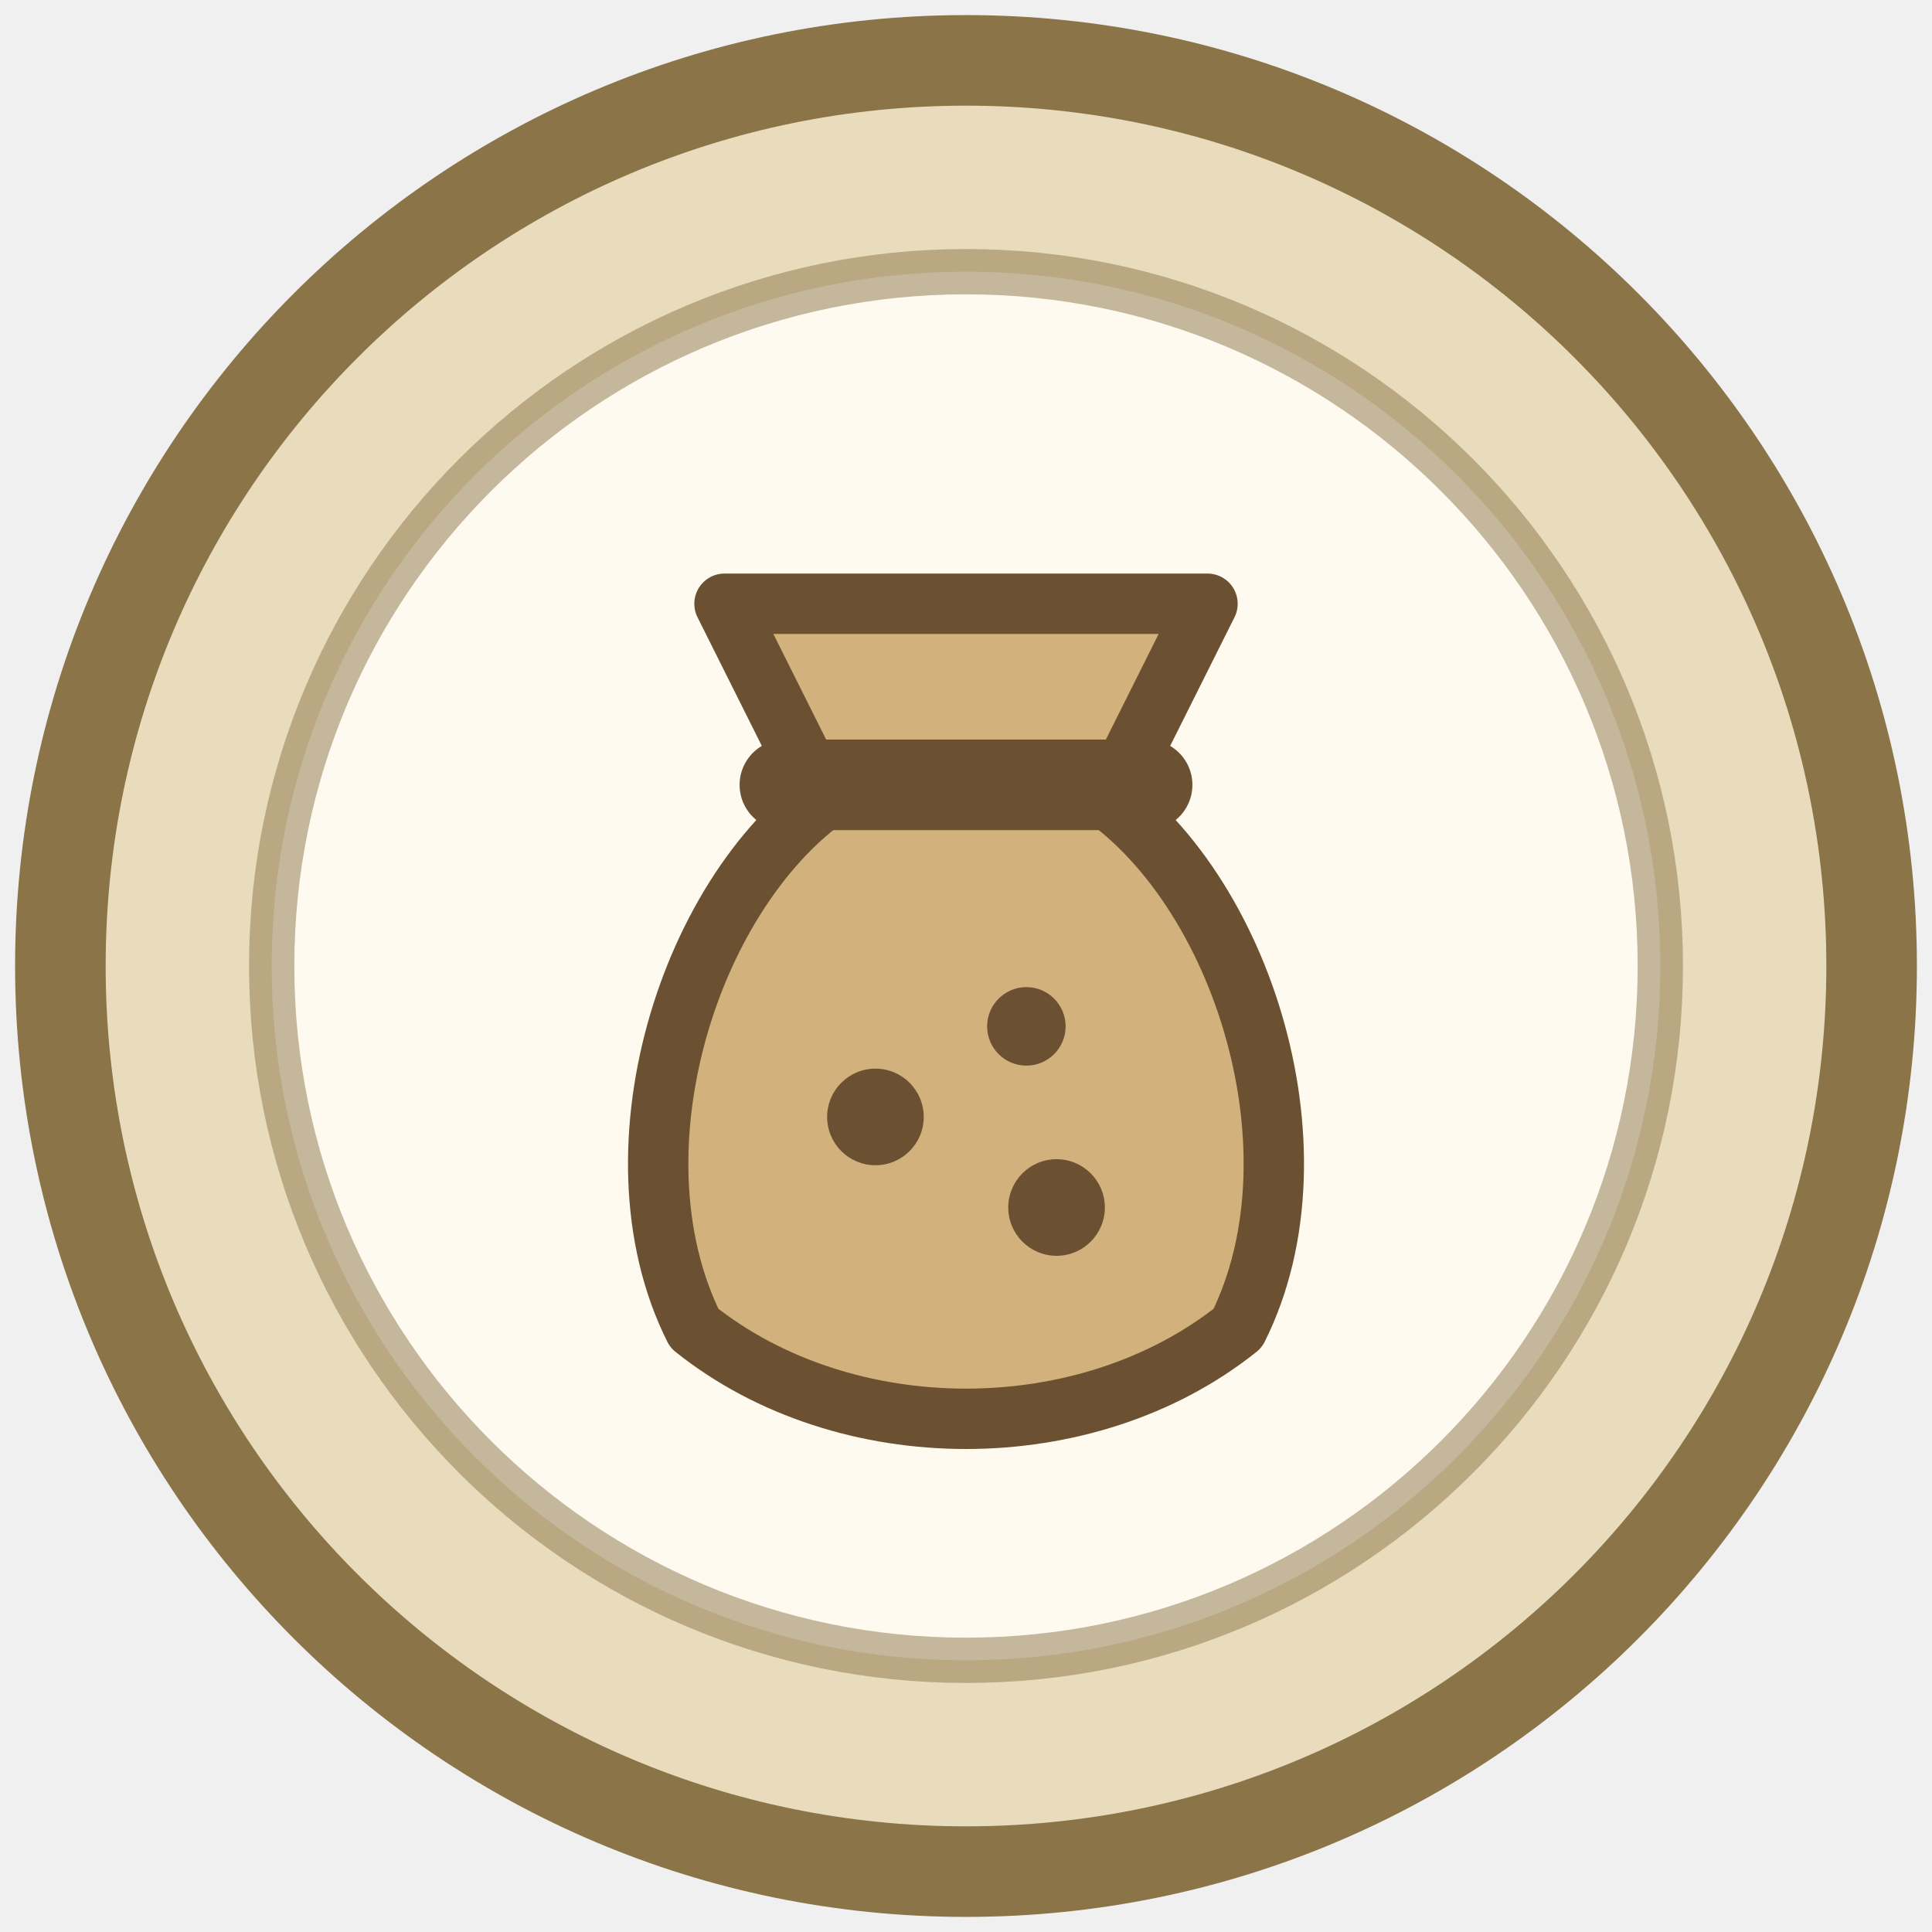
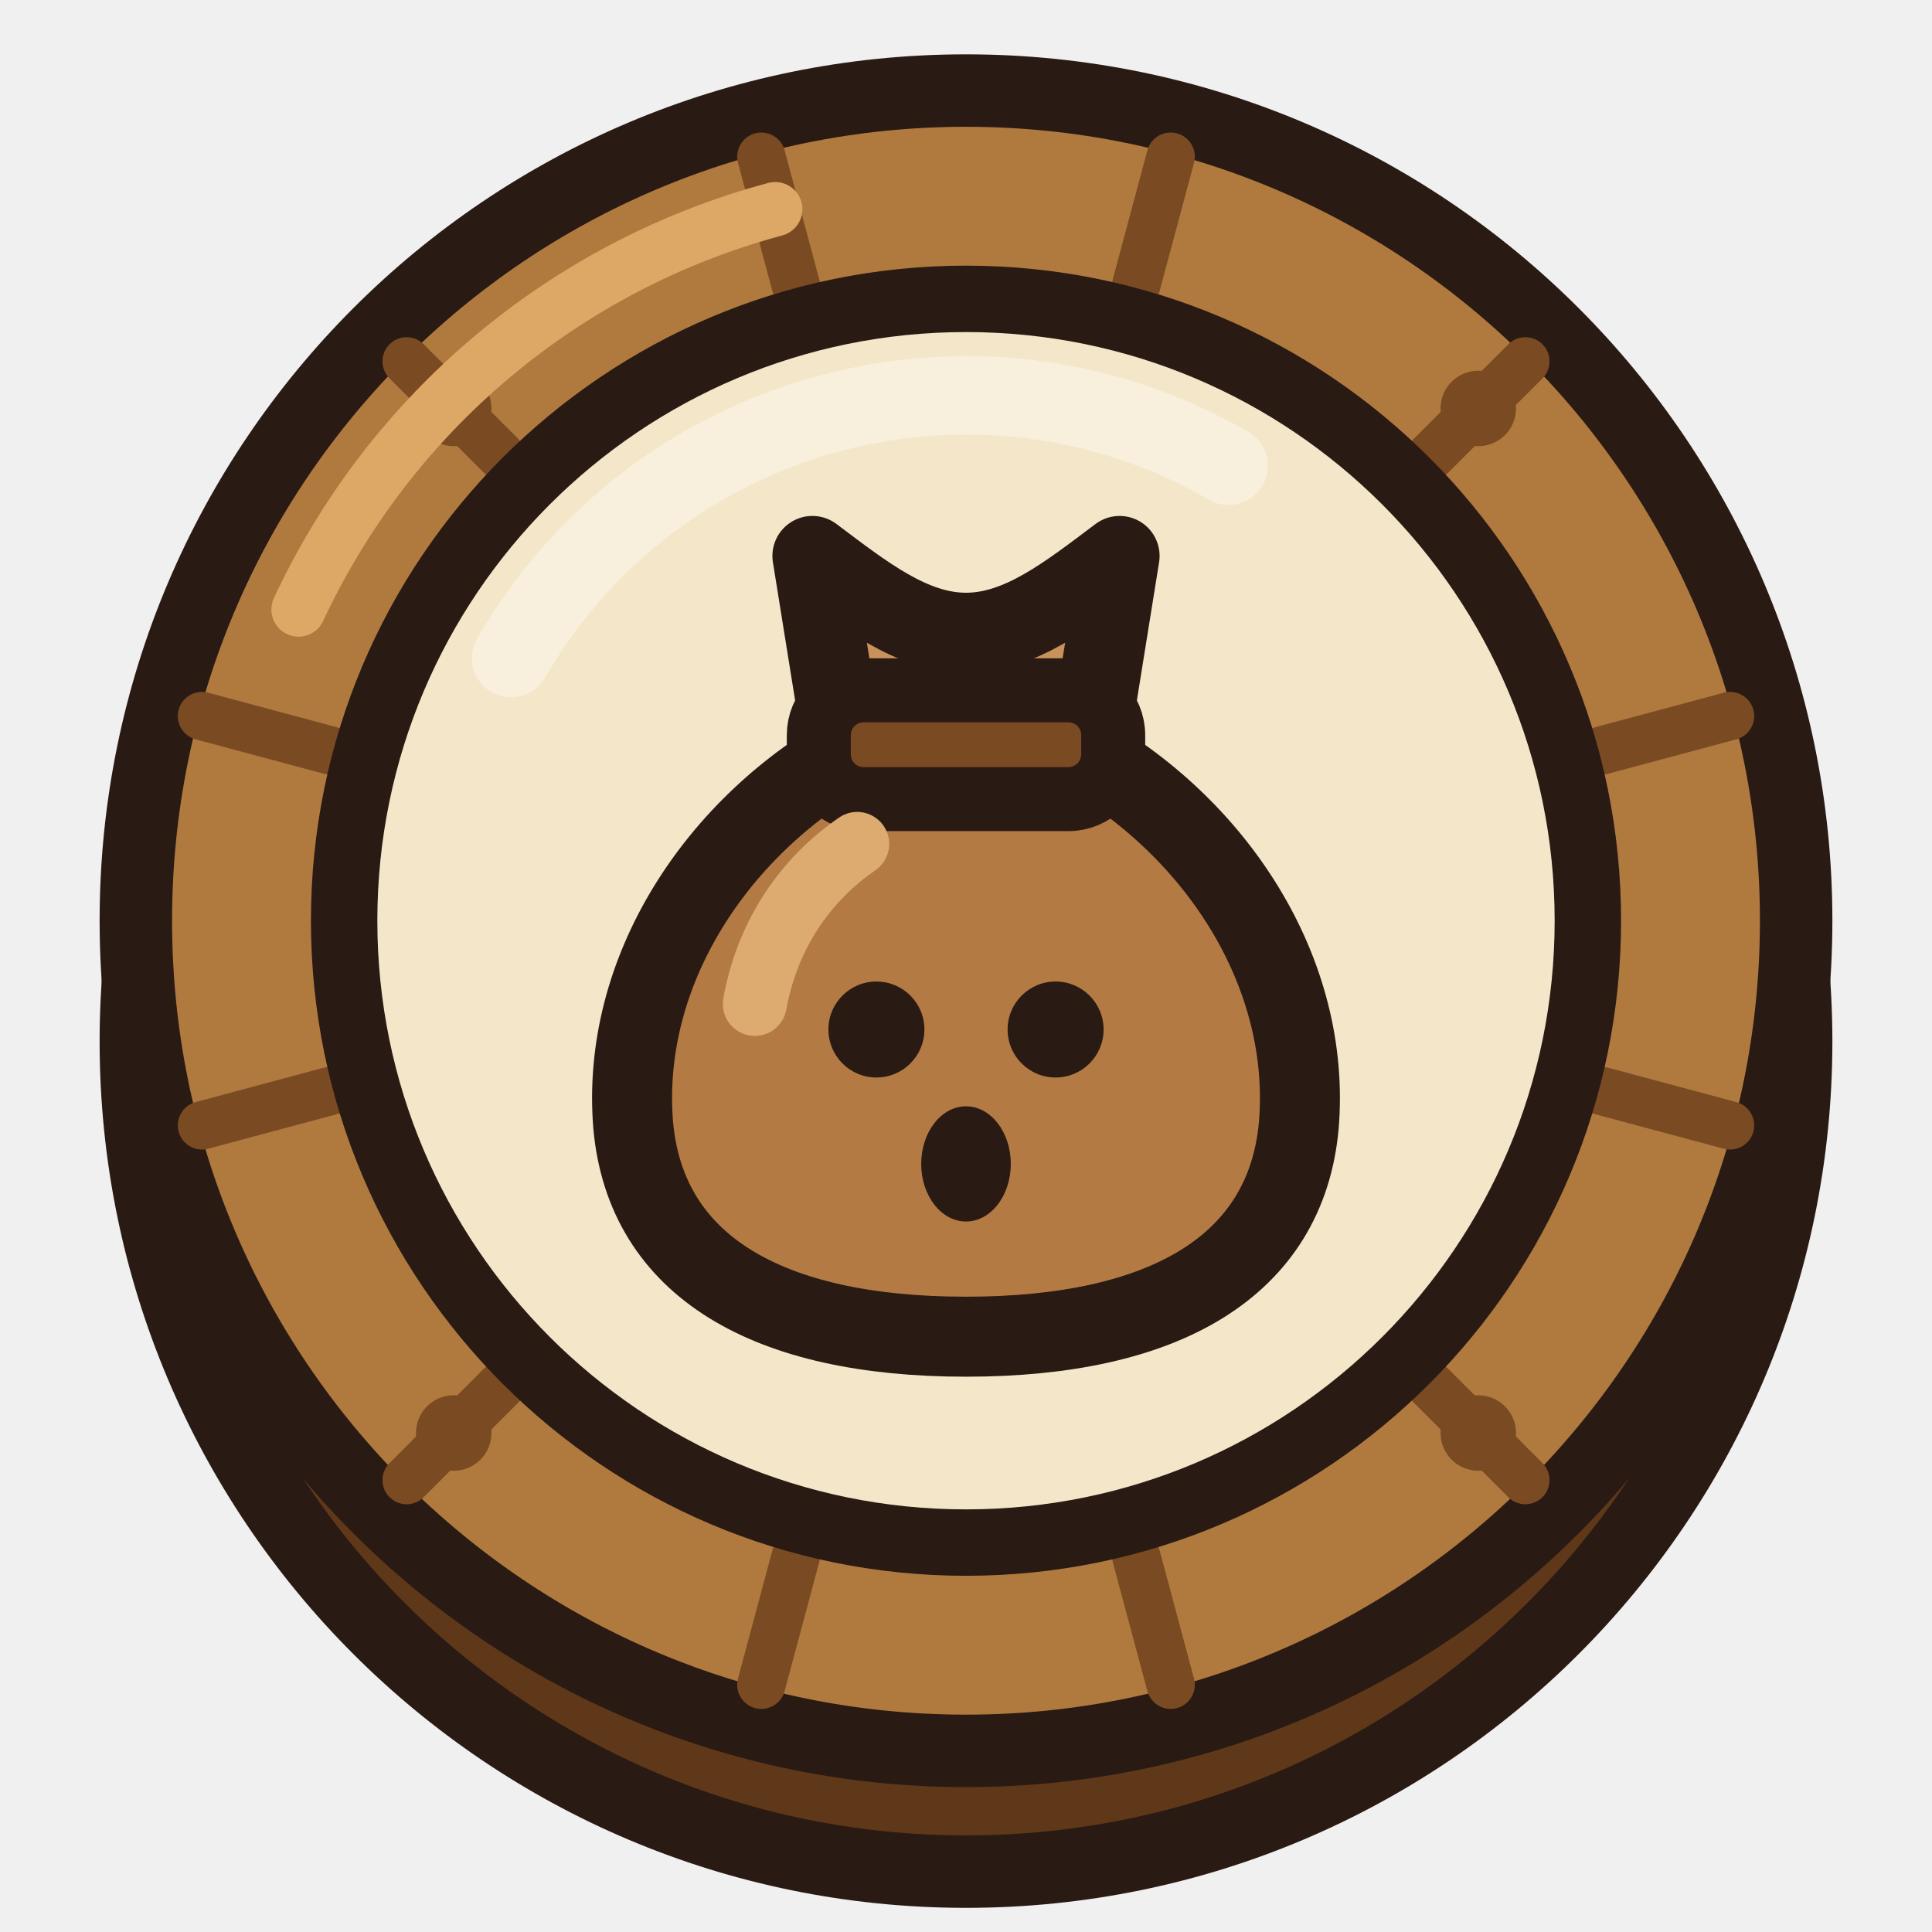
- <svg xmlns="http://www.w3.org/2000/svg" viewBox="0 0 64 64" role="img" aria-label="Provisions">
-   <circle cx="32" cy="32" r="30" fill="#e8dcbc" stroke="#8a7448" stroke-width="3" />
-   <circle cx="32" cy="32" r="23" fill="#fffaf0" stroke="#8a7448" stroke-width="1.5" stroke-opacity=".5" />
-   <path d="M23 44c-3-6 0-15 5-18h8c5 3 8 12 5 18-5 4-13 4-18 0z" fill="#d2b17c" stroke="#6b5131" stroke-width="2" stroke-linejoin="round" />
-   <path d="M27 26l-3-6h16l-3 6" fill="#d2b17c" stroke="#6b5131" stroke-width="2" stroke-linejoin="round" />
-   <path d="M26 26h12" stroke="#6b5131" stroke-width="3" stroke-linecap="round" />
-   <circle cx="29" cy="37" r="1.6" fill="#6b5131" />
-   <circle cx="35" cy="40" r="1.6" fill="#6b5131" />
-   <circle cx="34" cy="34" r="1.3" fill="#6b5131" />
+ <svg xmlns="http://www.w3.org/2000/svg" viewBox="0 0 64 64" width="64" height="64" fill="none" stroke-linecap="round" stroke-linejoin="round">
+   <circle cx="32" cy="34.5" r="27.5" fill="#5E3818" stroke="#2A1A14" stroke-width="2.4" />
+   <circle cx="32" cy="30.5" r="27.5" fill="#B07A3F" stroke="#2A1A14" stroke-width="2.4" />
+   <path d="M53.06 36.14L57.31 37.28" stroke="#7A4A22" stroke-width="1.6" />
+   <path d="M47.41 45.91L50.53 49.03" stroke="#7A4A22" stroke-width="1.6" />
+   <path d="M37.64 51.56L38.78 55.81" stroke="#7A4A22" stroke-width="1.6" />
+   <path d="M26.36 51.56L25.22 55.81" stroke="#7A4A22" stroke-width="1.6" />
+   <path d="M16.59 45.91L13.47 49.03" stroke="#7A4A22" stroke-width="1.6" />
+   <path d="M10.94 36.14L6.69 37.28" stroke="#7A4A22" stroke-width="1.6" />
+   <path d="M10.94 24.86L6.69 23.72" stroke="#7A4A22" stroke-width="1.6" />
+   <path d="M16.59 15.09L13.47 11.97" stroke="#7A4A22" stroke-width="1.6" />
+   <path d="M26.36 9.44L25.22 5.19" stroke="#7A4A22" stroke-width="1.6" />
+   <path d="M37.64 9.44L38.78 5.19" stroke="#7A4A22" stroke-width="1.6" />
+   <path d="M47.41 15.09L50.53 11.97" stroke="#7A4A22" stroke-width="1.6" />
+   <path d="M53.06 24.86L57.31 23.72" stroke="#7A4A22" stroke-width="1.6" />
+   <circle cx="48.97" cy="47.47" r="1.25" fill="#7A4A22" />
+   <circle cx="15.03" cy="47.47" r="1.25" fill="#7A4A22" />
+   <circle cx="15.03" cy="13.53" r="1.25" fill="#7A4A22" />
+   <circle cx="48.97" cy="13.53" r="1.25" fill="#7A4A22" />
+   <path d="M9.89 20.19A24.4 24.4 0 0 1 25.68 6.93" stroke="#DDA866" stroke-width="1.8" />
+   <circle cx="32" cy="30.5" r="20.6" fill="#F4E7C9" stroke="#2A1A14" stroke-width="2.2" />
+   <path d="M16.93 21.80A17.4 17.4 0 0 1 40.70 15.43" stroke="#FFFFFF" stroke-opacity="0.35" stroke-width="2.6" />
+   <g transform="translate(32 30.5) scale(1.06) translate(-16 -16)" fill="none" stroke="#2A1A14" stroke-width="2.5" stroke-linecap="round" stroke-linejoin="round">
+     <path d="M11.2 4.6c1.6 1.2 3.1 2.4 4.8 2.4s3.2-1.2 4.8-2.4l-.9 5.6h-7.8z" fill="#C8925A" />
+     <path d="M12.6 10.6c-4.4 2.4-7.4 7-7 11.8.4 4.4 4.2 6.6 10.4 6.6s10-2.2 10.4-6.6c.4-4.8-2.6-9.4-7-11.8z" fill="#B47A43" />
+     <rect x="11.4" y="8.8" width="9.2" height="3.4" rx="1.4" fill="#7A4A22" stroke-width="2" />
+     <path d="M9.4 18.6c.4-2.2 1.6-3.9 3.2-5" stroke="#DDAA70" stroke-width="2" />
+     <circle cx="13.2" cy="19.4" r="1.5" fill="#2A1A14" stroke="none" />
+     <circle cx="18.8" cy="19.4" r="1.5" fill="#2A1A14" stroke="none" />
+     <ellipse cx="16" cy="23.6" rx="1.4" ry="1.8" fill="#2A1A14" stroke="none" />
+   </g>
</svg>
